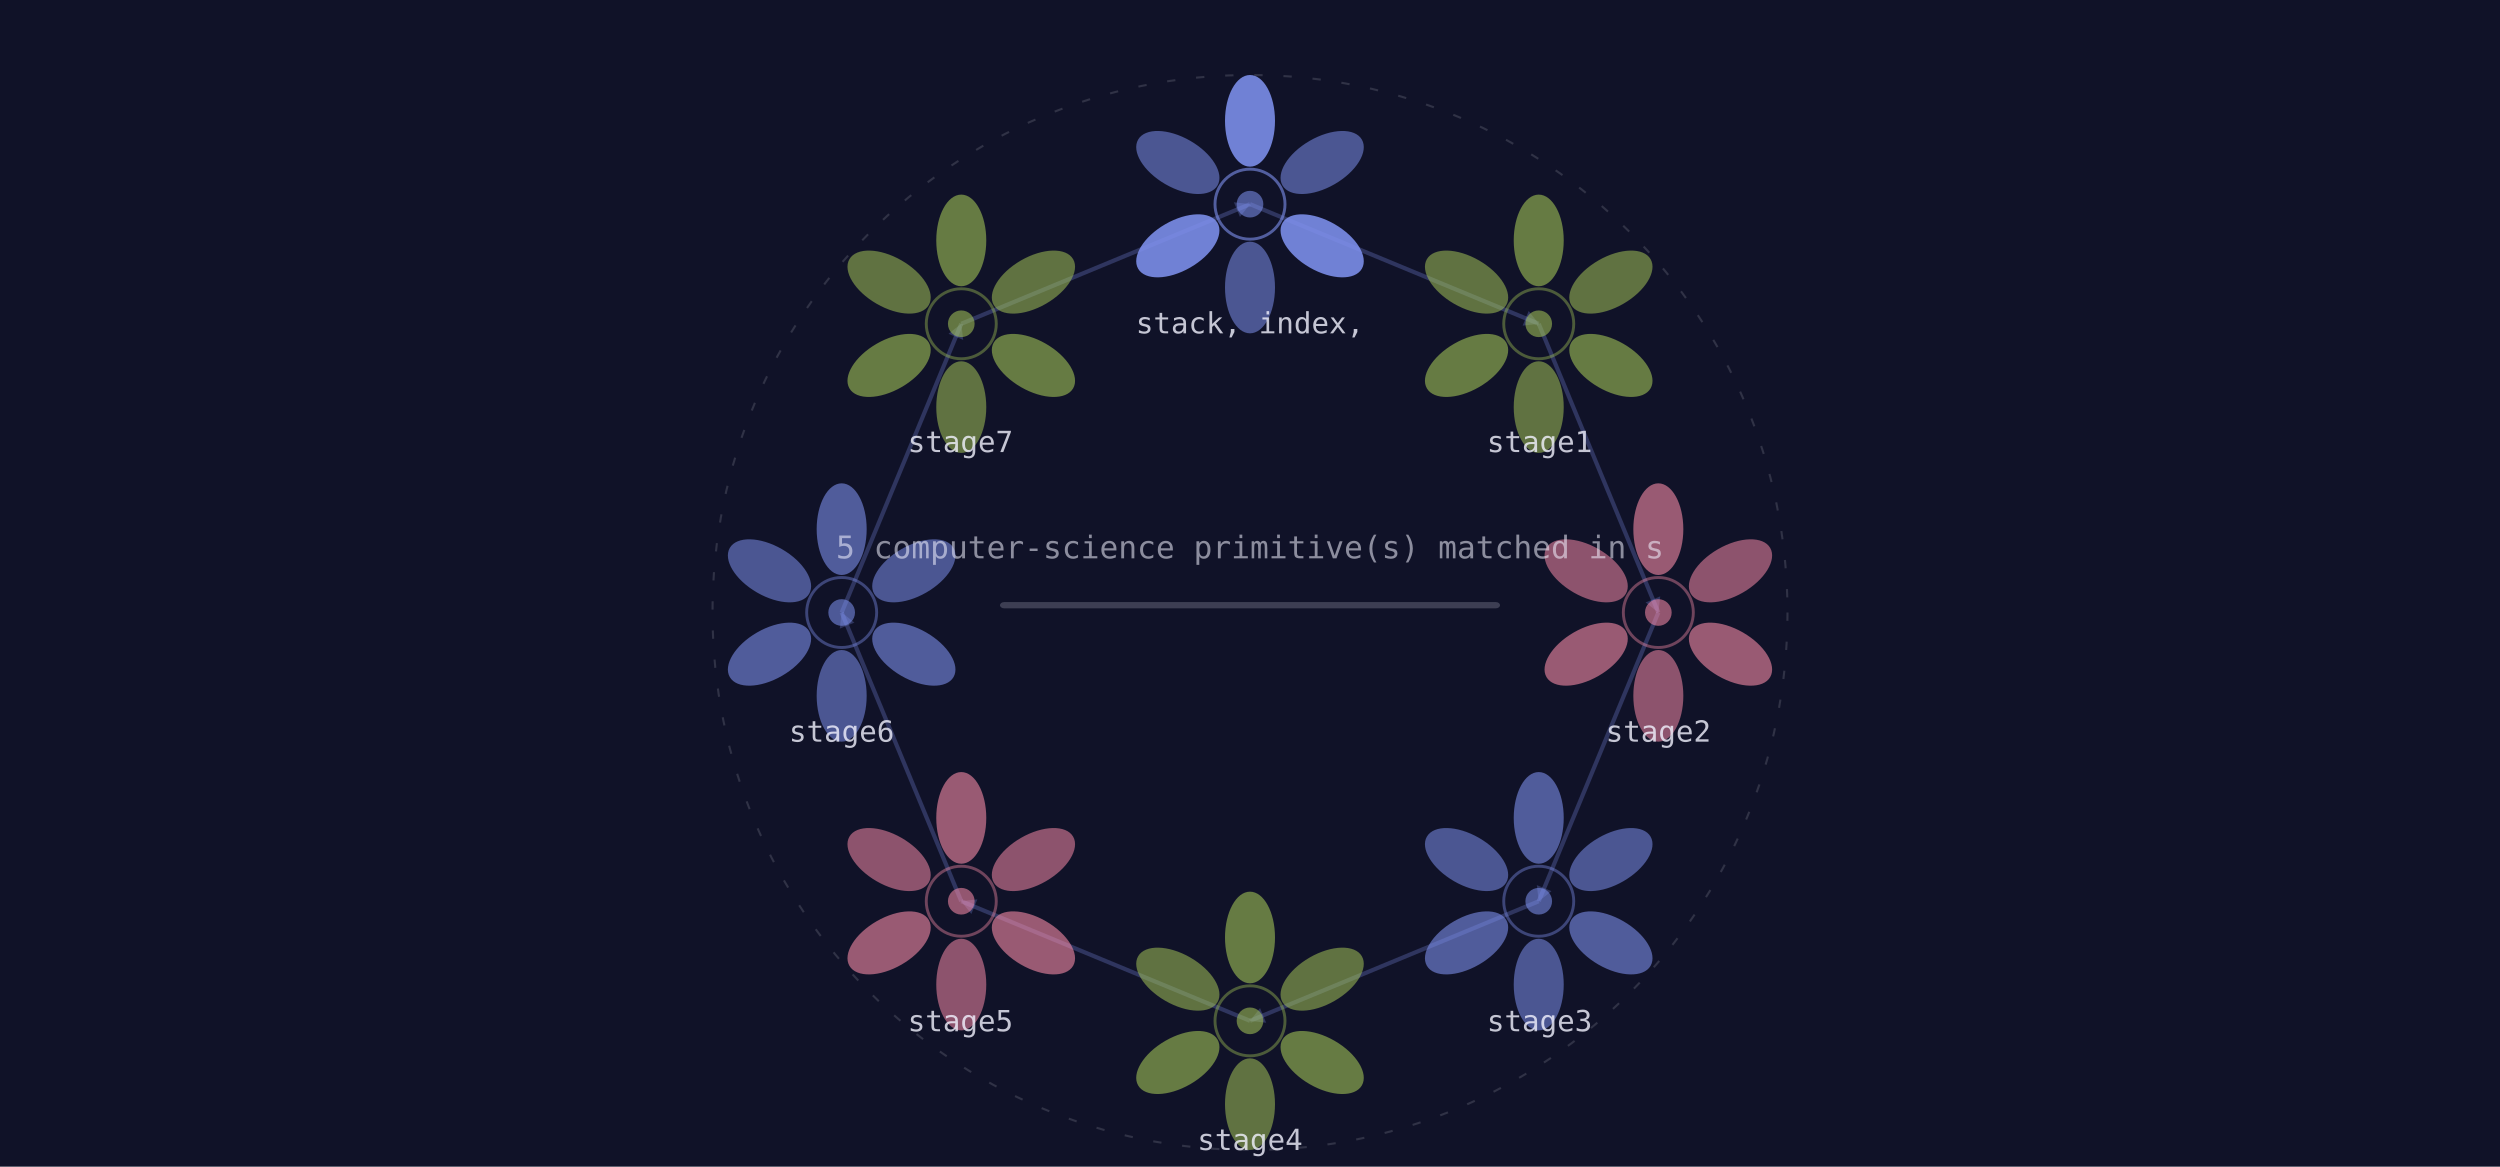
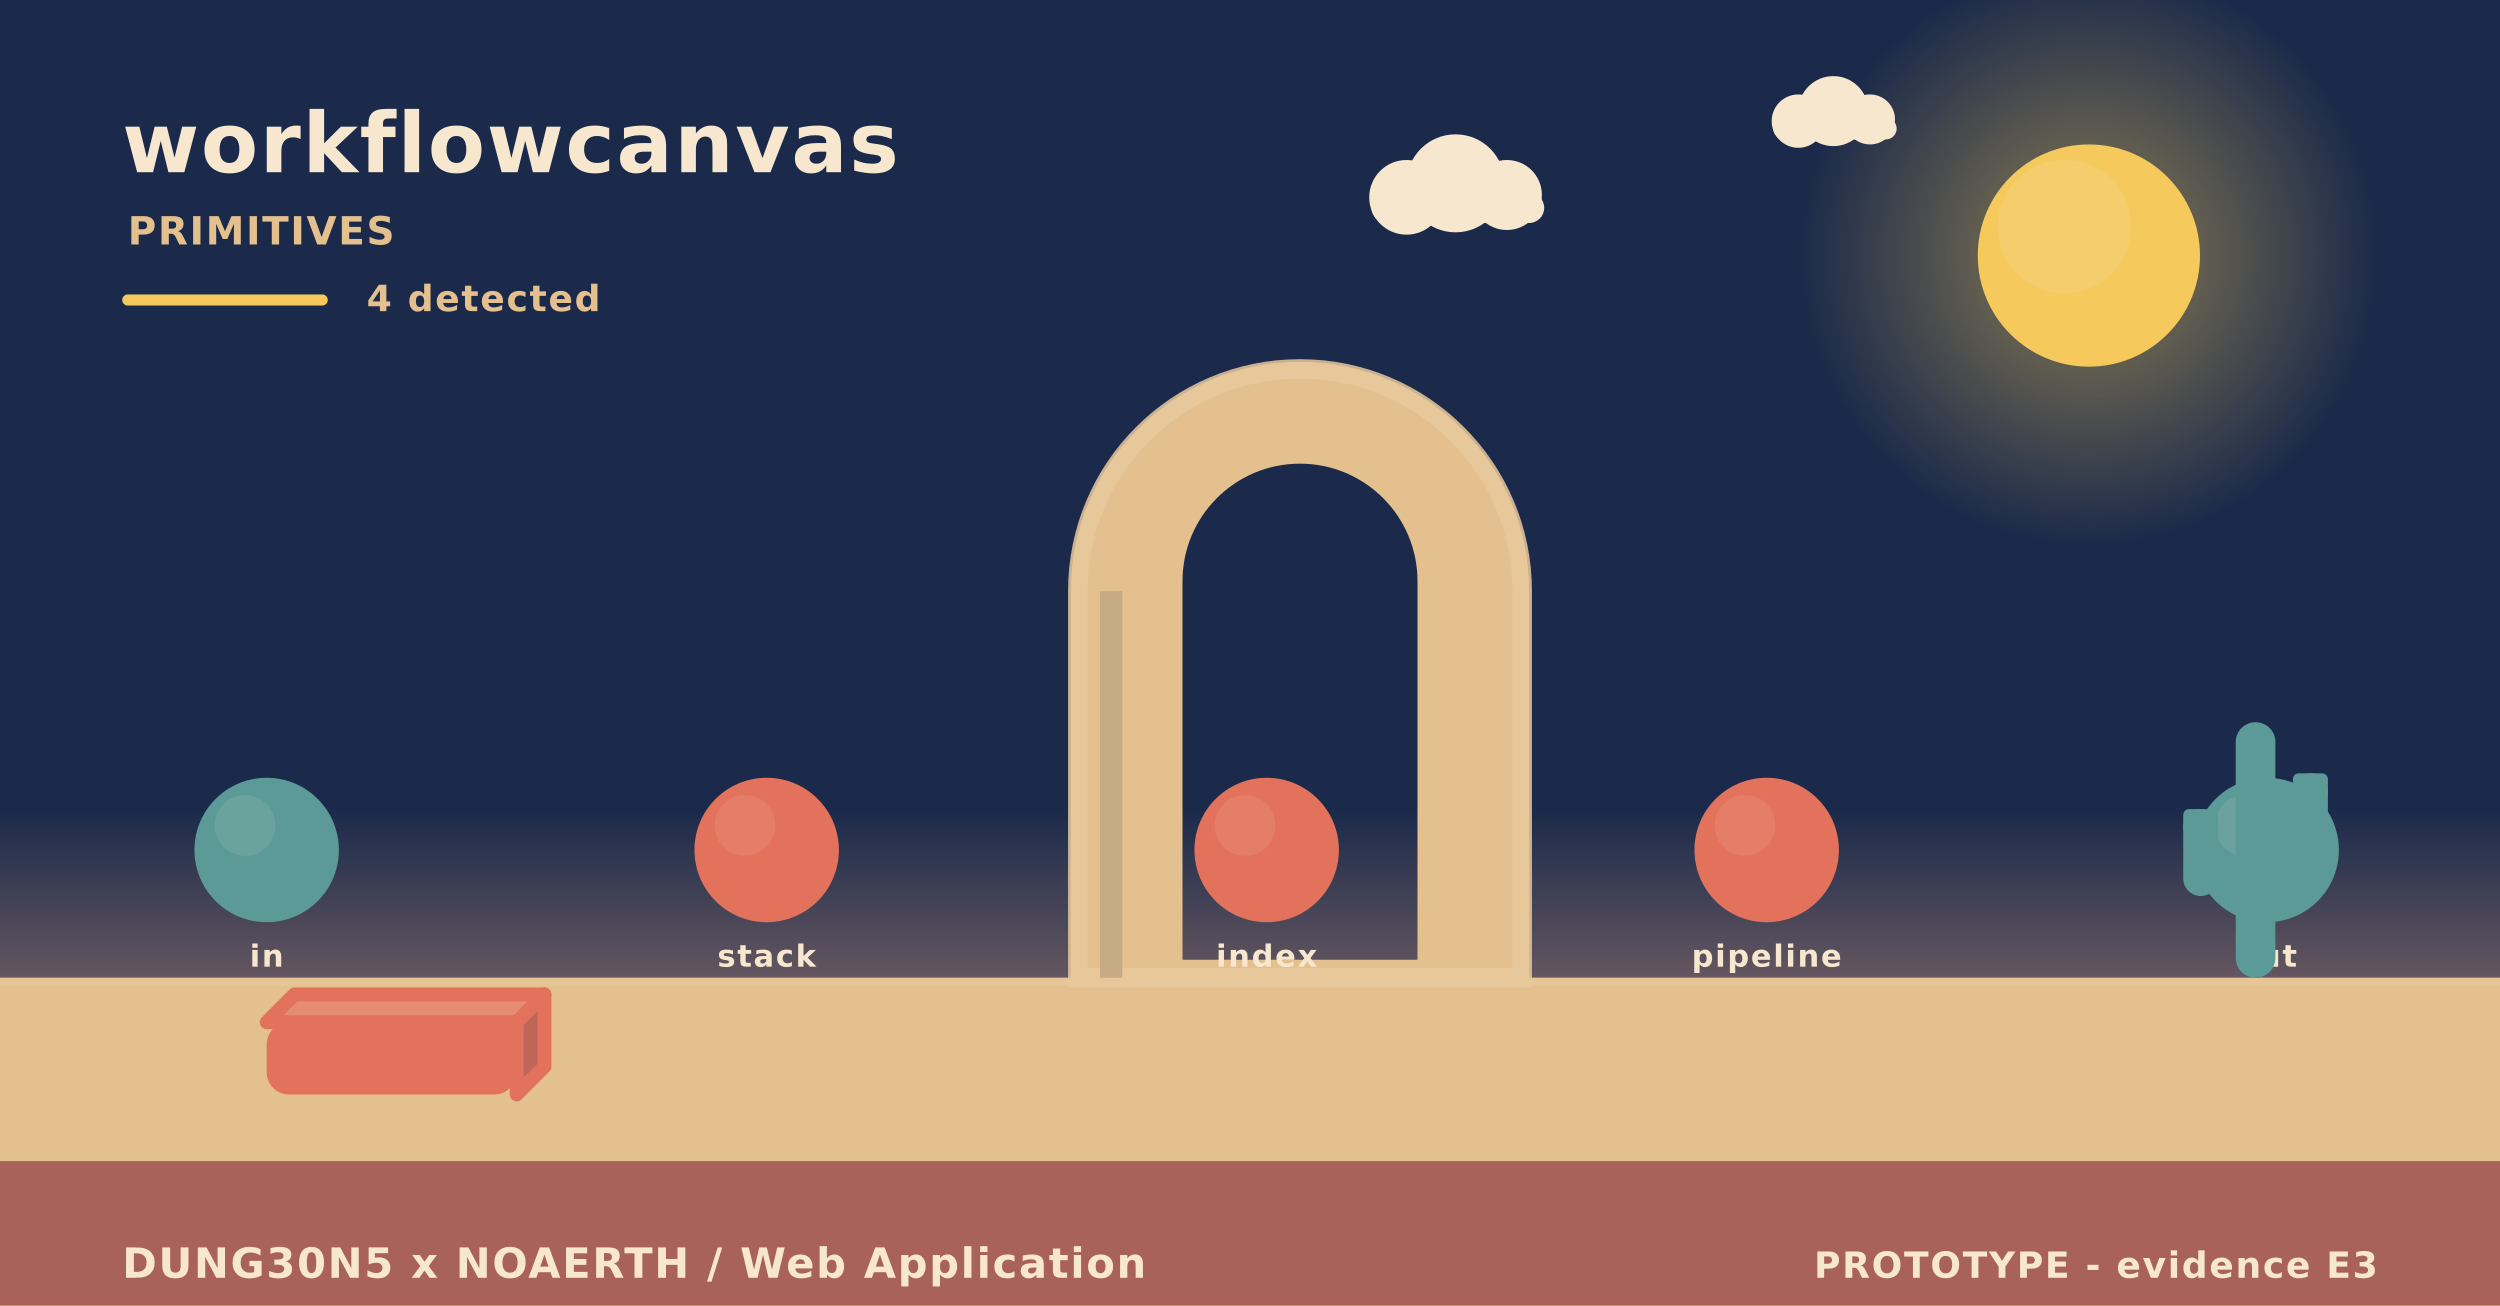
- <svg xmlns="http://www.w3.org/2000/svg" viewBox="0 0 1200 560" width="1200" height="560" role="img" aria-label="workflowcanvas state machine">
-   <rect width="1200" height="560" fill="#101228" />
-   <defs>
-     <linearGradient id="gs" x1="0" y1="0" x2="1" y2="1">
-       <stop offset="0%" stop-color="#8093f1" />
-       <stop offset="100%" stop-color="#a7c957" />
-     </linearGradient>
-   </defs>
-   <circle cx="600.00" cy="294.00" r="258.00" fill="none" stroke="rgba(242,242,255,0.140)" stroke-width="1.00" opacity="1.00" stroke-dasharray="4 10" />
-   <line x1="600.00" y1="98.00" x2="738.59" y2="155.41" stroke="rgba(128,147,241,0.500)" stroke-width="2.00" opacity="0.55" />
-   <polygon points="738.59,155.41 733.76,149.29 730.86,156.32" fill="rgba(128,147,241,0.500)" opacity="0.55" />
-   <line x1="738.59" y1="155.41" x2="796.00" y2="294.00" stroke="rgba(128,147,241,0.500)" stroke-width="2.00" opacity="0.55" />
-   <polygon points="796.00,294.00 796.91,286.26 789.89,289.17" fill="rgba(128,147,241,0.500)" opacity="0.55" />
-   <line x1="796.00" y1="294.00" x2="738.59" y2="432.59" stroke="rgba(128,147,241,0.500)" stroke-width="2.00" opacity="0.55" />
-   <polygon points="738.59,432.59 744.71,427.76 737.68,424.86" fill="rgba(128,147,241,0.500)" opacity="0.55" />
-   <line x1="738.59" y1="432.59" x2="600.00" y2="490.00" stroke="rgba(128,147,241,0.500)" stroke-width="2.00" opacity="0.55" />
-   <polygon points="600.00,490.00 607.74,490.91 604.83,483.89" fill="rgba(128,147,241,0.500)" opacity="0.55" />
-   <line x1="600.00" y1="490.00" x2="461.41" y2="432.59" stroke="rgba(128,147,241,0.500)" stroke-width="2.00" opacity="0.55" />
-   <polygon points="461.41,432.59 466.24,438.71 469.14,431.68" fill="rgba(128,147,241,0.500)" opacity="0.55" />
-   <line x1="461.41" y1="432.59" x2="404.00" y2="294.00" stroke="rgba(128,147,241,0.500)" stroke-width="2.00" opacity="0.55" />
-   <polygon points="404.00,294.00 403.09,301.74 410.11,298.83" fill="rgba(128,147,241,0.500)" opacity="0.55" />
-   <line x1="404.00" y1="294.00" x2="461.41" y2="155.41" stroke="rgba(128,147,241,0.500)" stroke-width="2.00" opacity="0.55" />
-   <polygon points="461.41,155.41 455.29,160.24 462.32,163.14" fill="rgba(128,147,241,0.500)" opacity="0.55" />
-   <line x1="461.41" y1="155.41" x2="600.00" y2="98.00" stroke="rgba(128,147,241,0.500)" stroke-width="2.00" opacity="0.55" />
-   <polygon points="600.00,98.00 592.26,97.09 595.17,104.11" fill="rgba(128,147,241,0.500)" opacity="0.55" />
-   <ellipse cx="600.00" cy="58.00" rx="12.00" ry="22.00" fill="rgba(128,147,241,0.900)" opacity="0.95" transform="rotate(0.0 600.00 58.00)" />
-   <ellipse cx="634.64" cy="78.00" rx="12.00" ry="22.00" fill="rgba(128,147,241,0.550)" opacity="0.95" transform="rotate(60.0 634.64 78.00)" />
-   <ellipse cx="634.64" cy="118.00" rx="12.00" ry="22.00" fill="rgba(128,147,241,0.900)" opacity="0.95" transform="rotate(120.0 634.64 118.00)" />
-   <ellipse cx="600.00" cy="138.00" rx="12.00" ry="22.00" fill="rgba(128,147,241,0.550)" opacity="0.95" transform="rotate(180.0 600.00 138.00)" />
-   <ellipse cx="565.36" cy="118.00" rx="12.00" ry="22.00" fill="rgba(128,147,241,0.900)" opacity="0.95" transform="rotate(240.0 565.36 118.00)" />
-   <ellipse cx="565.36" cy="78.00" rx="12.00" ry="22.00" fill="rgba(128,147,241,0.550)" opacity="0.95" transform="rotate(300.0 565.36 78.00)" />
-   <circle cx="600.00" cy="98.00" r="16.80" fill="none" stroke="rgba(128,147,241,0.900)" stroke-width="1.40" opacity="0.66" />
-   <circle cx="600.00" cy="98.00" r="6.40" fill="rgba(128,147,241,0.550)" opacity="1.00" />
-   <text x="600" y="160" font-family="ui-monospace,Menlo,monospace" font-size="14" fill="rgba(242,242,255,0.800)" text-anchor="middle">stack, index, </text>
-   <ellipse cx="738.59" cy="115.41" rx="12.00" ry="22.00" fill="rgba(167,201,87,0.600)" opacity="0.95" transform="rotate(0.0 738.59 115.41)" />
-   <ellipse cx="773.23" cy="135.41" rx="12.00" ry="22.00" fill="rgba(167,201,87,0.550)" opacity="0.95" transform="rotate(60.0 773.23 135.41)" />
-   <ellipse cx="773.23" cy="175.41" rx="12.00" ry="22.00" fill="rgba(167,201,87,0.600)" opacity="0.95" transform="rotate(120.0 773.23 175.41)" />
-   <ellipse cx="738.59" cy="195.41" rx="12.00" ry="22.00" fill="rgba(167,201,87,0.550)" opacity="0.95" transform="rotate(180.0 738.59 195.41)" />
-   <ellipse cx="703.95" cy="175.41" rx="12.00" ry="22.00" fill="rgba(167,201,87,0.600)" opacity="0.95" transform="rotate(240.0 703.95 175.41)" />
-   <ellipse cx="703.95" cy="135.41" rx="12.00" ry="22.00" fill="rgba(167,201,87,0.550)" opacity="0.95" transform="rotate(300.0 703.95 135.41)" />
-   <circle cx="738.59" cy="155.41" r="16.80" fill="none" stroke="rgba(167,201,87,0.600)" stroke-width="1.40" opacity="0.66" />
-   <circle cx="738.59" cy="155.41" r="6.40" fill="rgba(167,201,87,0.550)" opacity="1.00" />
-   <text x="739" y="217" font-family="ui-monospace,Menlo,monospace" font-size="14" fill="rgba(242,242,255,0.800)" text-anchor="middle">stage1</text>
-   <ellipse cx="796.00" cy="254.00" rx="12.00" ry="22.00" fill="rgba(255,143,171,0.600)" opacity="0.95" transform="rotate(0.0 796.00 254.00)" />
-   <ellipse cx="830.64" cy="274.00" rx="12.00" ry="22.00" fill="rgba(255,143,171,0.550)" opacity="0.95" transform="rotate(60.0 830.64 274.00)" />
-   <ellipse cx="830.64" cy="314.00" rx="12.00" ry="22.00" fill="rgba(255,143,171,0.600)" opacity="0.95" transform="rotate(120.0 830.64 314.00)" />
-   <ellipse cx="796.00" cy="334.00" rx="12.00" ry="22.00" fill="rgba(255,143,171,0.550)" opacity="0.95" transform="rotate(180.0 796.00 334.00)" />
-   <ellipse cx="761.36" cy="314.00" rx="12.00" ry="22.00" fill="rgba(255,143,171,0.600)" opacity="0.95" transform="rotate(240.0 761.36 314.00)" />
-   <ellipse cx="761.36" cy="274.00" rx="12.00" ry="22.00" fill="rgba(255,143,171,0.550)" opacity="0.95" transform="rotate(300.0 761.36 274.00)" />
-   <circle cx="796.00" cy="294.00" r="16.80" fill="none" stroke="rgba(255,143,171,0.600)" stroke-width="1.40" opacity="0.66" />
-   <circle cx="796.00" cy="294.00" r="6.40" fill="rgba(255,143,171,0.550)" opacity="1.00" />
-   <text x="796" y="356" font-family="ui-monospace,Menlo,monospace" font-size="14" fill="rgba(242,242,255,0.800)" text-anchor="middle">stage2</text>
-   <ellipse cx="738.59" cy="392.59" rx="12.00" ry="22.00" fill="rgba(128,147,241,0.600)" opacity="0.95" transform="rotate(0.0 738.59 392.59)" />
-   <ellipse cx="773.23" cy="412.59" rx="12.00" ry="22.00" fill="rgba(128,147,241,0.550)" opacity="0.95" transform="rotate(60.0 773.23 412.59)" />
-   <ellipse cx="773.23" cy="452.59" rx="12.00" ry="22.00" fill="rgba(128,147,241,0.600)" opacity="0.95" transform="rotate(120.0 773.23 452.59)" />
-   <ellipse cx="738.59" cy="472.59" rx="12.00" ry="22.00" fill="rgba(128,147,241,0.550)" opacity="0.95" transform="rotate(180.0 738.59 472.59)" />
-   <ellipse cx="703.95" cy="452.59" rx="12.00" ry="22.00" fill="rgba(128,147,241,0.600)" opacity="0.95" transform="rotate(240.0 703.95 452.59)" />
-   <ellipse cx="703.95" cy="412.59" rx="12.00" ry="22.00" fill="rgba(128,147,241,0.550)" opacity="0.95" transform="rotate(300.0 703.95 412.59)" />
-   <circle cx="738.59" cy="432.59" r="16.80" fill="none" stroke="rgba(128,147,241,0.600)" stroke-width="1.40" opacity="0.66" />
-   <circle cx="738.59" cy="432.59" r="6.40" fill="rgba(128,147,241,0.550)" opacity="1.00" />
-   <text x="739" y="495" font-family="ui-monospace,Menlo,monospace" font-size="14" fill="rgba(242,242,255,0.800)" text-anchor="middle">stage3</text>
-   <ellipse cx="600.00" cy="450.00" rx="12.00" ry="22.00" fill="rgba(167,201,87,0.600)" opacity="0.95" transform="rotate(0.0 600.00 450.00)" />
-   <ellipse cx="634.64" cy="470.00" rx="12.00" ry="22.00" fill="rgba(167,201,87,0.550)" opacity="0.95" transform="rotate(60.0 634.64 470.00)" />
-   <ellipse cx="634.64" cy="510.00" rx="12.00" ry="22.00" fill="rgba(167,201,87,0.600)" opacity="0.95" transform="rotate(120.0 634.64 510.00)" />
-   <ellipse cx="600.00" cy="530.00" rx="12.00" ry="22.00" fill="rgba(167,201,87,0.550)" opacity="0.95" transform="rotate(180.0 600.00 530.00)" />
-   <ellipse cx="565.36" cy="510.00" rx="12.00" ry="22.00" fill="rgba(167,201,87,0.600)" opacity="0.95" transform="rotate(240.0 565.36 510.00)" />
-   <ellipse cx="565.36" cy="470.00" rx="12.00" ry="22.00" fill="rgba(167,201,87,0.550)" opacity="0.95" transform="rotate(300.0 565.36 470.00)" />
-   <circle cx="600.00" cy="490.00" r="16.80" fill="none" stroke="rgba(167,201,87,0.600)" stroke-width="1.40" opacity="0.66" />
-   <circle cx="600.00" cy="490.00" r="6.40" fill="rgba(167,201,87,0.550)" opacity="1.00" />
-   <text x="600" y="552" font-family="ui-monospace,Menlo,monospace" font-size="14" fill="rgba(242,242,255,0.800)" text-anchor="middle">stage4</text>
-   <ellipse cx="461.41" cy="392.59" rx="12.00" ry="22.00" fill="rgba(255,143,171,0.600)" opacity="0.95" transform="rotate(0.0 461.41 392.59)" />
-   <ellipse cx="496.05" cy="412.59" rx="12.00" ry="22.00" fill="rgba(255,143,171,0.550)" opacity="0.95" transform="rotate(60.0 496.05 412.59)" />
-   <ellipse cx="496.05" cy="452.59" rx="12.00" ry="22.00" fill="rgba(255,143,171,0.600)" opacity="0.95" transform="rotate(120.0 496.05 452.59)" />
-   <ellipse cx="461.41" cy="472.59" rx="12.00" ry="22.00" fill="rgba(255,143,171,0.550)" opacity="0.95" transform="rotate(180.0 461.41 472.59)" />
-   <ellipse cx="426.77" cy="452.59" rx="12.00" ry="22.00" fill="rgba(255,143,171,0.600)" opacity="0.95" transform="rotate(240.0 426.77 452.59)" />
-   <ellipse cx="426.77" cy="412.59" rx="12.00" ry="22.00" fill="rgba(255,143,171,0.550)" opacity="0.95" transform="rotate(300.0 426.77 412.59)" />
-   <circle cx="461.41" cy="432.59" r="16.80" fill="none" stroke="rgba(255,143,171,0.600)" stroke-width="1.40" opacity="0.66" />
-   <circle cx="461.41" cy="432.59" r="6.40" fill="rgba(255,143,171,0.550)" opacity="1.00" />
-   <text x="461" y="495" font-family="ui-monospace,Menlo,monospace" font-size="14" fill="rgba(242,242,255,0.800)" text-anchor="middle">stage5</text>
-   <ellipse cx="404.00" cy="254.00" rx="12.00" ry="22.00" fill="rgba(128,147,241,0.600)" opacity="0.95" transform="rotate(0.0 404.00 254.00)" />
-   <ellipse cx="438.64" cy="274.00" rx="12.00" ry="22.00" fill="rgba(128,147,241,0.550)" opacity="0.95" transform="rotate(60.0 438.64 274.00)" />
-   <ellipse cx="438.64" cy="314.00" rx="12.00" ry="22.00" fill="rgba(128,147,241,0.600)" opacity="0.95" transform="rotate(120.0 438.64 314.00)" />
-   <ellipse cx="404.00" cy="334.00" rx="12.00" ry="22.00" fill="rgba(128,147,241,0.550)" opacity="0.95" transform="rotate(180.0 404.00 334.00)" />
-   <ellipse cx="369.36" cy="314.00" rx="12.00" ry="22.00" fill="rgba(128,147,241,0.600)" opacity="0.95" transform="rotate(240.0 369.36 314.00)" />
-   <ellipse cx="369.36" cy="274.00" rx="12.00" ry="22.00" fill="rgba(128,147,241,0.550)" opacity="0.95" transform="rotate(300.0 369.36 274.00)" />
-   <circle cx="404.00" cy="294.00" r="16.80" fill="none" stroke="rgba(128,147,241,0.600)" stroke-width="1.40" opacity="0.66" />
-   <circle cx="404.00" cy="294.00" r="6.40" fill="rgba(128,147,241,0.550)" opacity="1.00" />
-   <text x="404" y="356" font-family="ui-monospace,Menlo,monospace" font-size="14" fill="rgba(242,242,255,0.800)" text-anchor="middle">stage6</text>
-   <ellipse cx="461.41" cy="115.41" rx="12.00" ry="22.00" fill="rgba(167,201,87,0.600)" opacity="0.95" transform="rotate(0.0 461.41 115.41)" />
-   <ellipse cx="496.05" cy="135.41" rx="12.00" ry="22.00" fill="rgba(167,201,87,0.550)" opacity="0.95" transform="rotate(60.0 496.05 135.41)" />
-   <ellipse cx="496.05" cy="175.41" rx="12.00" ry="22.00" fill="rgba(167,201,87,0.600)" opacity="0.95" transform="rotate(120.0 496.05 175.41)" />
-   <ellipse cx="461.41" cy="195.41" rx="12.00" ry="22.00" fill="rgba(167,201,87,0.550)" opacity="0.95" transform="rotate(180.0 461.41 195.41)" />
-   <ellipse cx="426.77" cy="175.41" rx="12.00" ry="22.00" fill="rgba(167,201,87,0.600)" opacity="0.95" transform="rotate(240.0 426.77 175.41)" />
-   <ellipse cx="426.77" cy="135.41" rx="12.00" ry="22.00" fill="rgba(167,201,87,0.550)" opacity="0.95" transform="rotate(300.0 426.77 135.41)" />
-   <circle cx="461.41" cy="155.41" r="16.80" fill="none" stroke="rgba(167,201,87,0.600)" stroke-width="1.40" opacity="0.66" />
-   <circle cx="461.41" cy="155.41" r="6.40" fill="rgba(167,201,87,0.550)" opacity="1.00" />
-   <text x="461" y="217" font-family="ui-monospace,Menlo,monospace" font-size="14" fill="rgba(242,242,255,0.800)" text-anchor="middle">stage7</text>
-   <rect x="480.00" y="289.00" width="240.00" height="3.00" rx="2.00" fill="rgba(242,242,255,0.200)" opacity="1.00" />
-   <text x="600" y="268" font-family="ui-monospace,Menlo,monospace" font-size="15" fill="rgba(242,242,255,0.550)" text-anchor="middle">5 computer-science primitive(s) matched in s</text>
+ <svg xmlns="http://www.w3.org/2000/svg" width="900" height="470" viewBox="0 0 900 470" role="img" aria-label="workflowcanvas - how it behaves">
+   <linearGradient id="skys" x1="0" y1="0" x2="0" y2="1">
+     <stop offset="0" stop-color="#1b2a4a" />
+     <stop offset="0.62" stop-color="#1b2a4a" />
+     <stop offset="1" stop-color="#f3ad8a" />
+   </linearGradient>
+   <rect width="900" height="470" fill="url(#skys)" />
+   <radialGradient id="suns">
+     <stop offset="0.35" stop-color="#f5c95c" stop-opacity="0.34" />
+     <stop offset="1" stop-color="#f5c95c" stop-opacity="0" />
+   </radialGradient>
+   <circle cx="752" cy="92" r="104" fill="url(#suns)" />
+   <circle cx="752" cy="92" r="40" fill="#f5c95c" />
+   <circle cx="743.2" cy="81.6" r="24" fill="#f5d27e" opacity="0.5" />
+   <g>
+     <circle cx="524" cy="66" r="17.64" fill="#f6e7ce" />
+     <circle cx="506.36" cy="71.04" r="13.44" fill="#f6e7ce" />
+     <circle cx="542.48" cy="70.2" r="12.6" fill="#f6e7ce" />
+     <rect x="493.76" y="69.36" width="62.16" height="10.92" rx="5.46" fill="#f6e7ce" />
+   </g>
+   <g>
+     <circle cx="660" cy="40" r="12.6" fill="#f6e7ce" />
+     <circle cx="647.4" cy="43.6" r="9.6" fill="#f6e7ce" />
+     <circle cx="673.2" cy="43" r="9" fill="#f6e7ce" />
+     <rect x="638.4" y="42.4" width="44.4" height="7.8" rx="3.9" fill="#f6e7ce" />
+   </g>
+   <rect x="0" y="352" width="900" height="118" fill="#e3c08d" />
+   <rect x="0" y="352" width="900" height="3" fill="#e6c596" />
+   <text x="44" y="62" font-family="Verdana,DejaVu Sans,sans-serif" font-size="30" font-weight="700" letter-spacing="0.6" fill="#f6e7ce" text-anchor="start">workflowcanvas</text>
+   <text x="46" y="88" font-family="Verdana,DejaVu Sans,sans-serif" font-size="14" font-weight="700" letter-spacing="0.6" fill="#e3c08d" text-anchor="start">PRIMITIVES</text>
+   <rect x="44" y="106" width="74" height="4" rx="2" fill="#f5c95c" />
+   <text x="132" y="112" font-family="Verdana,DejaVu Sans,sans-serif" font-size="13" font-weight="700" letter-spacing="0.6" fill="#e3c08d" text-anchor="start">4 detected</text>
+   <path d="M388,352 L388,212.8 A80,80 0 0 1 548,212.8 L548,352 Z M423.2,348 L423.2,209.22 A44.8,44.8 0 0 1 512.8,209.22 L512.8,348 Z" fill="#e3c08d" fill-rule="evenodd" stroke="#e3c08d" stroke-width="5" stroke-linejoin="round" />
+   <path d="M388,352 L388,212.8 A80,80 0 0 1 548,212.8 L548,352 Z" fill="none" stroke="#e8c99d" stroke-width="7" stroke-linecap="round" opacity="0.85" />
+   <rect x="396" y="212.8" width="8" height="139.2" fill="#c7ab84" />
+   <circle cx="96" cy="306" r="26" fill="#5b9a97" />
+   <circle cx="88.2" cy="297.16" r="10.92" fill="#7aa9a2" opacity="0.55" />
+   <text x="96" y="348" font-family="Verdana,DejaVu Sans,sans-serif" font-size="11" font-weight="700" letter-spacing="0.6" fill="#f6e7ce" text-anchor="middle">in</text>
+   <circle cx="276" cy="306" r="26" fill="#e2725b" />
+   <circle cx="268.2" cy="297.16" r="10.92" fill="#e68972" opacity="0.55" />
+   <text x="276" y="348" font-family="Verdana,DejaVu Sans,sans-serif" font-size="11" font-weight="700" letter-spacing="0.6" fill="#f6e7ce" text-anchor="middle">stack</text>
+   <circle cx="456" cy="306" r="26" fill="#e2725b" />
+   <circle cx="448.2" cy="297.16" r="10.92" fill="#e68972" opacity="0.55" />
+   <text x="456" y="348" font-family="Verdana,DejaVu Sans,sans-serif" font-size="11" font-weight="700" letter-spacing="0.6" fill="#f6e7ce" text-anchor="middle">index</text>
+   <circle cx="636" cy="306" r="26" fill="#e2725b" />
+   <circle cx="628.2" cy="297.16" r="10.92" fill="#e68972" opacity="0.55" />
+   <text x="636" y="348" font-family="Verdana,DejaVu Sans,sans-serif" font-size="11" font-weight="700" letter-spacing="0.6" fill="#f6e7ce" text-anchor="middle">pipeline</text>
+   <circle cx="816" cy="306" r="26" fill="#5b9a97" />
+   <circle cx="808.2" cy="297.16" r="10.92" fill="#7aa9a2" opacity="0.55" />
+   <text x="816" y="348" font-family="Verdana,DejaVu Sans,sans-serif" font-size="11" font-weight="700" letter-spacing="0.6" fill="#f6e7ce" text-anchor="middle">out</text>
+   <path d="M96,368 L186,368 L196,358 L106,358 Z" fill="#e68c74" stroke="#e2725b" stroke-width="5" stroke-linejoin="round" />
+   <path d="M186,368 L196,358 L196,384 L186,394 Z" fill="#c06658" stroke="#e2725b" stroke-width="5" stroke-linejoin="round" />
+   <rect x="96" y="368" width="90" height="26" rx="8" fill="#e2725b" />
+   <rect x="804.86" y="260" width="14.28" height="92" rx="7.14" fill="#5b9a97" />
+   <rect x="785.96" y="291.28" width="12.6" height="31.28" rx="6.3" fill="#5b9a97" />
+   <rect x="785.96" y="291.28" width="12.6" height="9.2" rx="2.1" fill="#5b9a97" />
+   <rect x="825.44" y="278.4" width="12.6" height="31.28" rx="6.3" fill="#5b9a97" />
+   <rect x="825.44" y="278.4" width="12.6" height="9.2" rx="2.1" fill="#5b9a97" />
+   <rect x="0" y="418" width="900" height="52" rx="0" fill="#a65c56" opacity="0.94" />
+   <text x="44" y="460" font-family="Verdana,DejaVu Sans,sans-serif" font-size="15" font-weight="700" letter-spacing="0.6" fill="#f6e7ce" text-anchor="start">DUNG30N5 x NOAERTH  /  Web Application</text>
+   <text x="856" y="460" font-family="Verdana,DejaVu Sans,sans-serif" font-size="13" font-weight="700" letter-spacing="0.6" fill="#f6e7ce" text-anchor="end">PROTOTYPE  -  evidence E3</text>
</svg>
